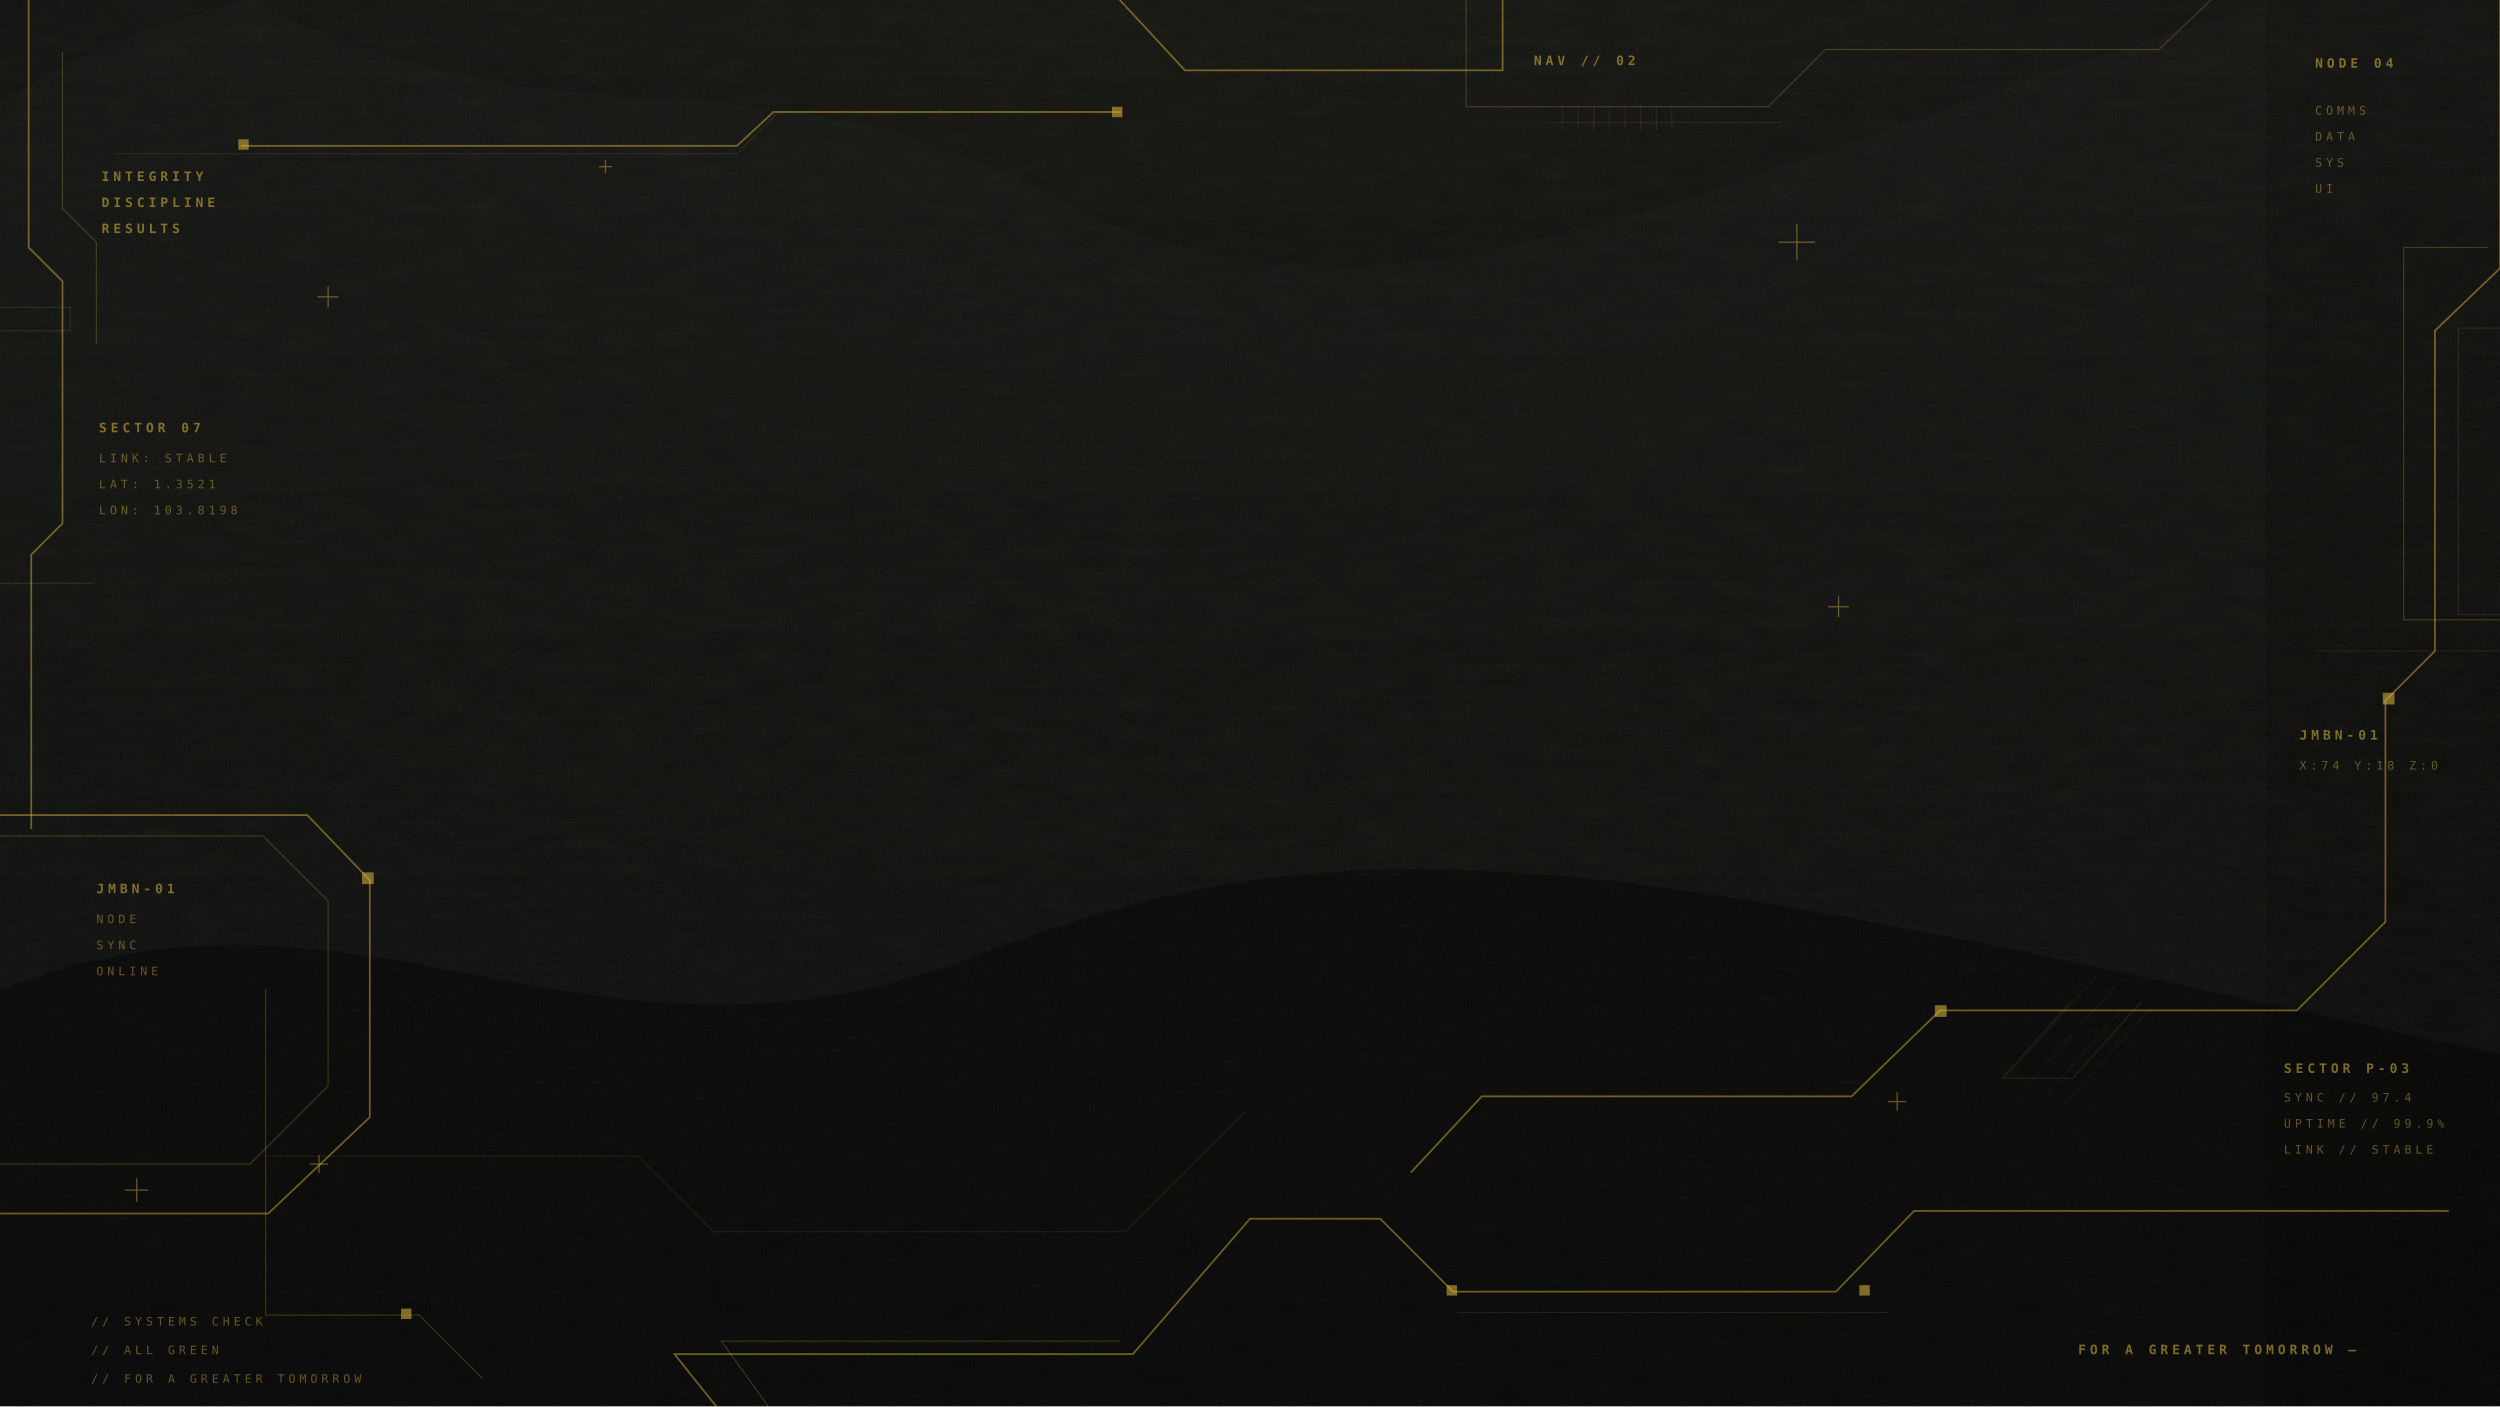
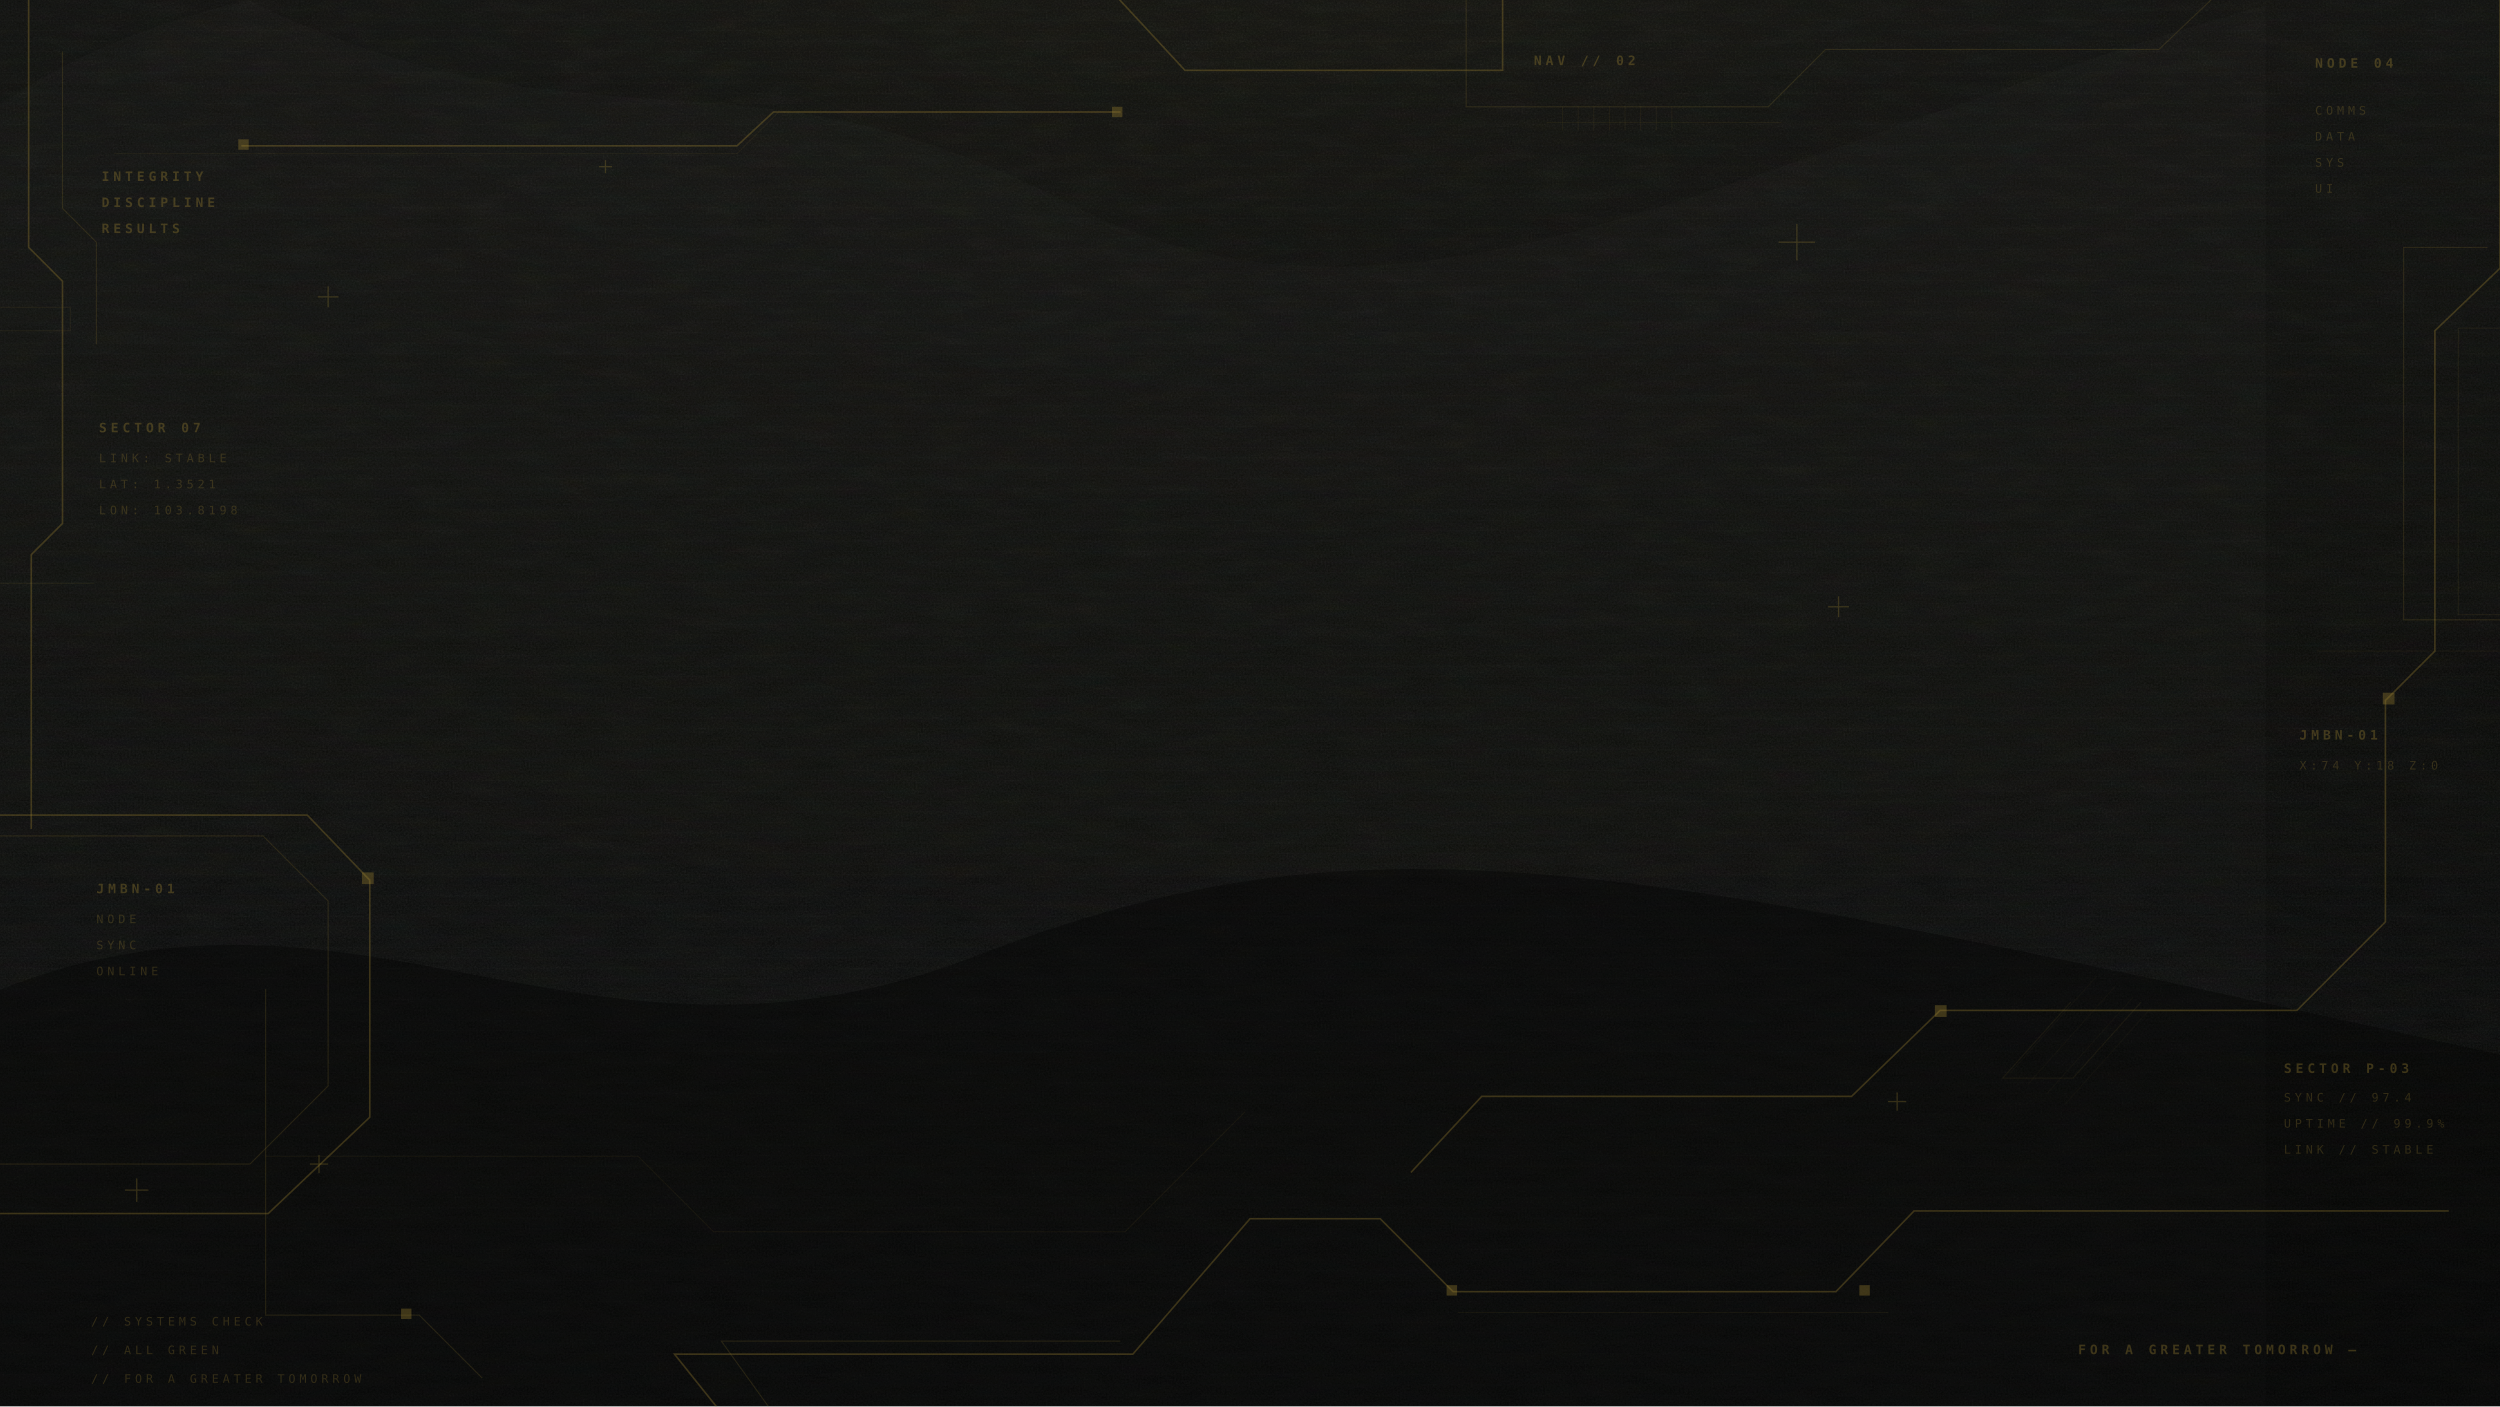
<svg xmlns="http://www.w3.org/2000/svg" viewBox="0 0 1920 1080" preserveAspectRatio="xMidYMid slice">
  <defs>
    <linearGradient id="base" x1="0" y1="0" x2="0" y2="1">
      <stop offset="0" stop-color="#0b0c0a" />
      <stop offset=".5" stop-color="#060705" />
      <stop offset="1" stop-color="#040504" />
    </linearGradient>
    <radialGradient id="softGold" cx="50%" cy="-10%" r="90%">
      <stop offset="0" stop-color="#d9b53e" stop-opacity=".030" />
      <stop offset=".42" stop-color="#d9b53e" stop-opacity=".008" />
      <stop offset="1" stop-color="#d9b53e" stop-opacity="0" />
    </radialGradient>
    <filter id="grain" x="-20%" y="-20%" width="140%" height="140%">
      <feTurbulence type="fractalNoise" baseFrequency=".72" numOctaves="4" seed="18" stitchTiles="stitch" />
      <feColorMatrix type="saturate" values="0" />
      <feComponentTransfer>
        <feFuncA type="table" tableValues="0 .14" />
      </feComponentTransfer>
    </filter>
    <filter id="rough" x="-20%" y="-20%" width="140%" height="140%">
      <feTurbulence type="fractalNoise" baseFrequency=".028 .11" numOctaves="3" seed="9" />
      <feColorMatrix values="0.35 0 0 0 0                              0 0.35 0 0 0                              0 0 0.35 0 0                              0 0 0 .17 0" />
    </filter>
    <pattern id="micro" width="8" height="8" patternUnits="userSpaceOnUse">
      <path d="M0 7.5H8" stroke="#fff" stroke-opacity=".012" stroke-width=".6" />
    </pattern>
    <style>
-       .g{fill:none;stroke:#d9b53e;stroke-linejoin:miter;stroke-linecap:square}
-       .major{stroke-opacity:.48;stroke-width:1.35}
-       .minor{stroke-opacity:.25;stroke-width:.85}
-       .micro{stroke-opacity:.13;stroke-width:.65}
-       .tick{fill:#d9b53e;fill-opacity:.56}
-       .cross{stroke:#d9b53e;stroke-opacity:.43;stroke-width:1}
-       .txt{fill:#d9b53e;font-family:monospace;letter-spacing:3px}
-       .t1{font-size:14px;font-weight:700;fill-opacity:.72}
-       .t2{font-size:10px;font-weight:700;fill-opacity:.56}
-       .t3{font-size:9px;fill-opacity:.44}
+       .g{fill:none;stroke:#9a8031;stroke-linejoin:miter;stroke-linecap:square}
+       .major{stroke-opacity:.34;stroke-width:1.25}
+       .minor{stroke-opacity:.19;stroke-width:.82}
+       .micro{stroke-opacity:.10;stroke-width:.62}
+       .tick{fill:#9a8031;fill-opacity:.36}
+       .cross{stroke:#9a8031;stroke-opacity:.29;stroke-width:1}
+       .txt{fill:#a48835;font-family:monospace;letter-spacing:3px}
+       .t1{font-size:14px;font-weight:700;fill-opacity:.42}
+       .t2{font-size:10px;font-weight:700;fill-opacity:.33}
+       .t3{font-size:9px;fill-opacity:.25}
    </style>
  </defs>
  <rect width="1920" height="1080" fill="url(#base)" />
  <rect width="1920" height="1080" fill="url(#softGold)" />
  <rect width="1920" height="1080" fill="url(#micro)" />
  <rect width="1920" height="1080" filter="url(#grain)" opacity=".62" />
  <rect width="1920" height="1080" filter="url(#rough)" opacity=".38" />
  <path d="M190 0C460 130 560 22 820 156S1338 118 1740 4V1080H0V80C58 42 105 22 190 0Z" fill="#fff" opacity=".012" />
  <path d="M0 760C280 650 450 850 750 734S1240 660 1920 810V1080H0Z" fill="#000" opacity=".34" />
  <g>
    <path class="g major" d="M22 0V190L48 216V402L24 426V636" />
    <path class="g minor" d="M48 40V160L74 186V264" />
    <path class="g micro" d="M88 118H566L598 86H856" />
    <path class="g major" d="M186 112H566L594 86H860" />
    <rect class="tick" x="183" y="107" width="8" height="8" />
    <rect class="tick" x="854" y="82" width="8" height="8" />
    <path class="cross" d="M244 228h16m-8-8v16" />
    <path class="cross" d="M460 128h10m-5-5v10" />
    <text class="txt t2" x="78" y="139">INTEGRITY</text>
    <text class="txt t2" x="78" y="159">DISCIPLINE</text>
    <text class="txt t2" x="78" y="179">RESULTS</text>
    <text class="txt t2" x="76" y="332">SECTOR 07</text>
    <text class="txt t3" x="76" y="355">LINK: STABLE</text>
    <text class="txt t3" x="76" y="375">LAT: 1.3521</text>
    <text class="txt t3" x="76" y="395">LON: 103.8198</text>
  </g>
  <g>
    <path class="g major" d="M0 626H236L284 676V858L206 932H0" />
    <path class="g minor" d="M0 642H202L252 692V834L192 894H0" />
    <path class="g minor" d="M204 760V1010H322L370 1058" />
    <path class="g micro" d="M204 888H490L548 946H864L956 854" />
    <rect class="tick" x="278" y="670" width="9" height="9" />
    <rect class="tick" x="308" y="1005" width="8" height="8" />
    <path class="cross" d="M96 914h18m-9-9v18" />
    <path class="cross" d="M238 894h14m-7-7v14" />
    <text class="txt t2" x="74" y="686">JMBN-01</text>
    <text class="txt t3" x="74" y="709">NODE</text>
    <text class="txt t3" x="74" y="729">SYNC</text>
    <text class="txt t3" x="74" y="749">ONLINE</text>
    <text class="txt t3" x="70" y="1018">// SYSTEMS CHECK</text>
    <text class="txt t3" x="70" y="1040">// ALL GREEN</text>
    <text class="txt t3" x="70" y="1062">// FOR A GREATER TOMORROW</text>
  </g>
  <g>
    <path class="g major" d="M860 0L910 54H1154V0" />
    <path class="g minor" d="M1126 0V82H1358L1402 38H1658L1698 0" />
    <path class="g micro" d="M1188 94H1368" />
    <path class="g micro" d="M1200 82v18m12-18v18m12-18v18m12-18v18m12-18v18m12-18v18m12-18v18m12-18v18" />
    <path class="cross" d="M1366 186h28m-14-14v28" />
    <text class="txt t2" x="1178" y="50">NAV // 02</text>
    <text class="txt t2" x="1778" y="52">NODE 04</text>
    <text class="txt t3" x="1778" y="88">COMMS</text>
    <text class="txt t3" x="1778" y="108">DATA</text>
    <text class="txt t3" x="1778" y="128">SYS</text>
    <text class="txt t3" x="1778" y="148">UI</text>
  </g>
  <g>
    <path class="g major" d="M1920 0V206L1870 254V500L1832 538V708L1764 776H1490L1422 842H1138L1084 900" />
    <path class="g minor" d="M1910 190H1846V476H1920" />
    <path class="g micro" d="M1780 500H1920" />
    <rect class="tick" x="1830" y="532" width="9" height="9" />
    <rect class="tick" x="1486" y="772" width="9" height="9" />
    <path class="cross" d="M1404 466h16m-8-8v16" />
    <path class="cross" d="M1450 846h14m-7-7v14" />
    <text class="txt t2" x="1766" y="568">JMBN-01</text>
    <text class="txt t3" x="1766" y="591">X:74 Y:18 Z:0</text>
    <text class="txt t2" x="1754" y="824">SECTOR P-03</text>
    <text class="txt t3" x="1754" y="846">SYNC // 97.4</text>
    <text class="txt t3" x="1754" y="866">UPTIME // 99.9%</text>
    <text class="txt t3" x="1754" y="886">LINK // STABLE</text>
  </g>
  <g>
    <path class="g major" d="M550 1080L518 1040H870L960 936H1060L1116 992H1410L1470 930H1880" />
    <path class="g minor" d="M590 1080L554 1030H860" />
    <path class="g micro" d="M1120 1008H1450" />
    <rect class="tick" x="1111" y="987" width="8" height="8" />
    <rect class="tick" x="1428" y="987" width="8" height="8" />
    <text class="txt t2" x="1596" y="1040">FOR A GREATER TOMORROW —</text>
  </g>
  <g opacity=".52">
    <path class="g minor" d="M0 236h54v18H0M0 448h72" />
    <path class="g minor" d="M1920 252h-32v220h32" />
    <path class="g minor" d="M1590 770l-52 58h54l52-58" />
    <path class="g micro" d="M1544 824l66-74m-52 82l66-74m-52 82l66-74m-52 82l66-74" />
  </g>
</svg>
